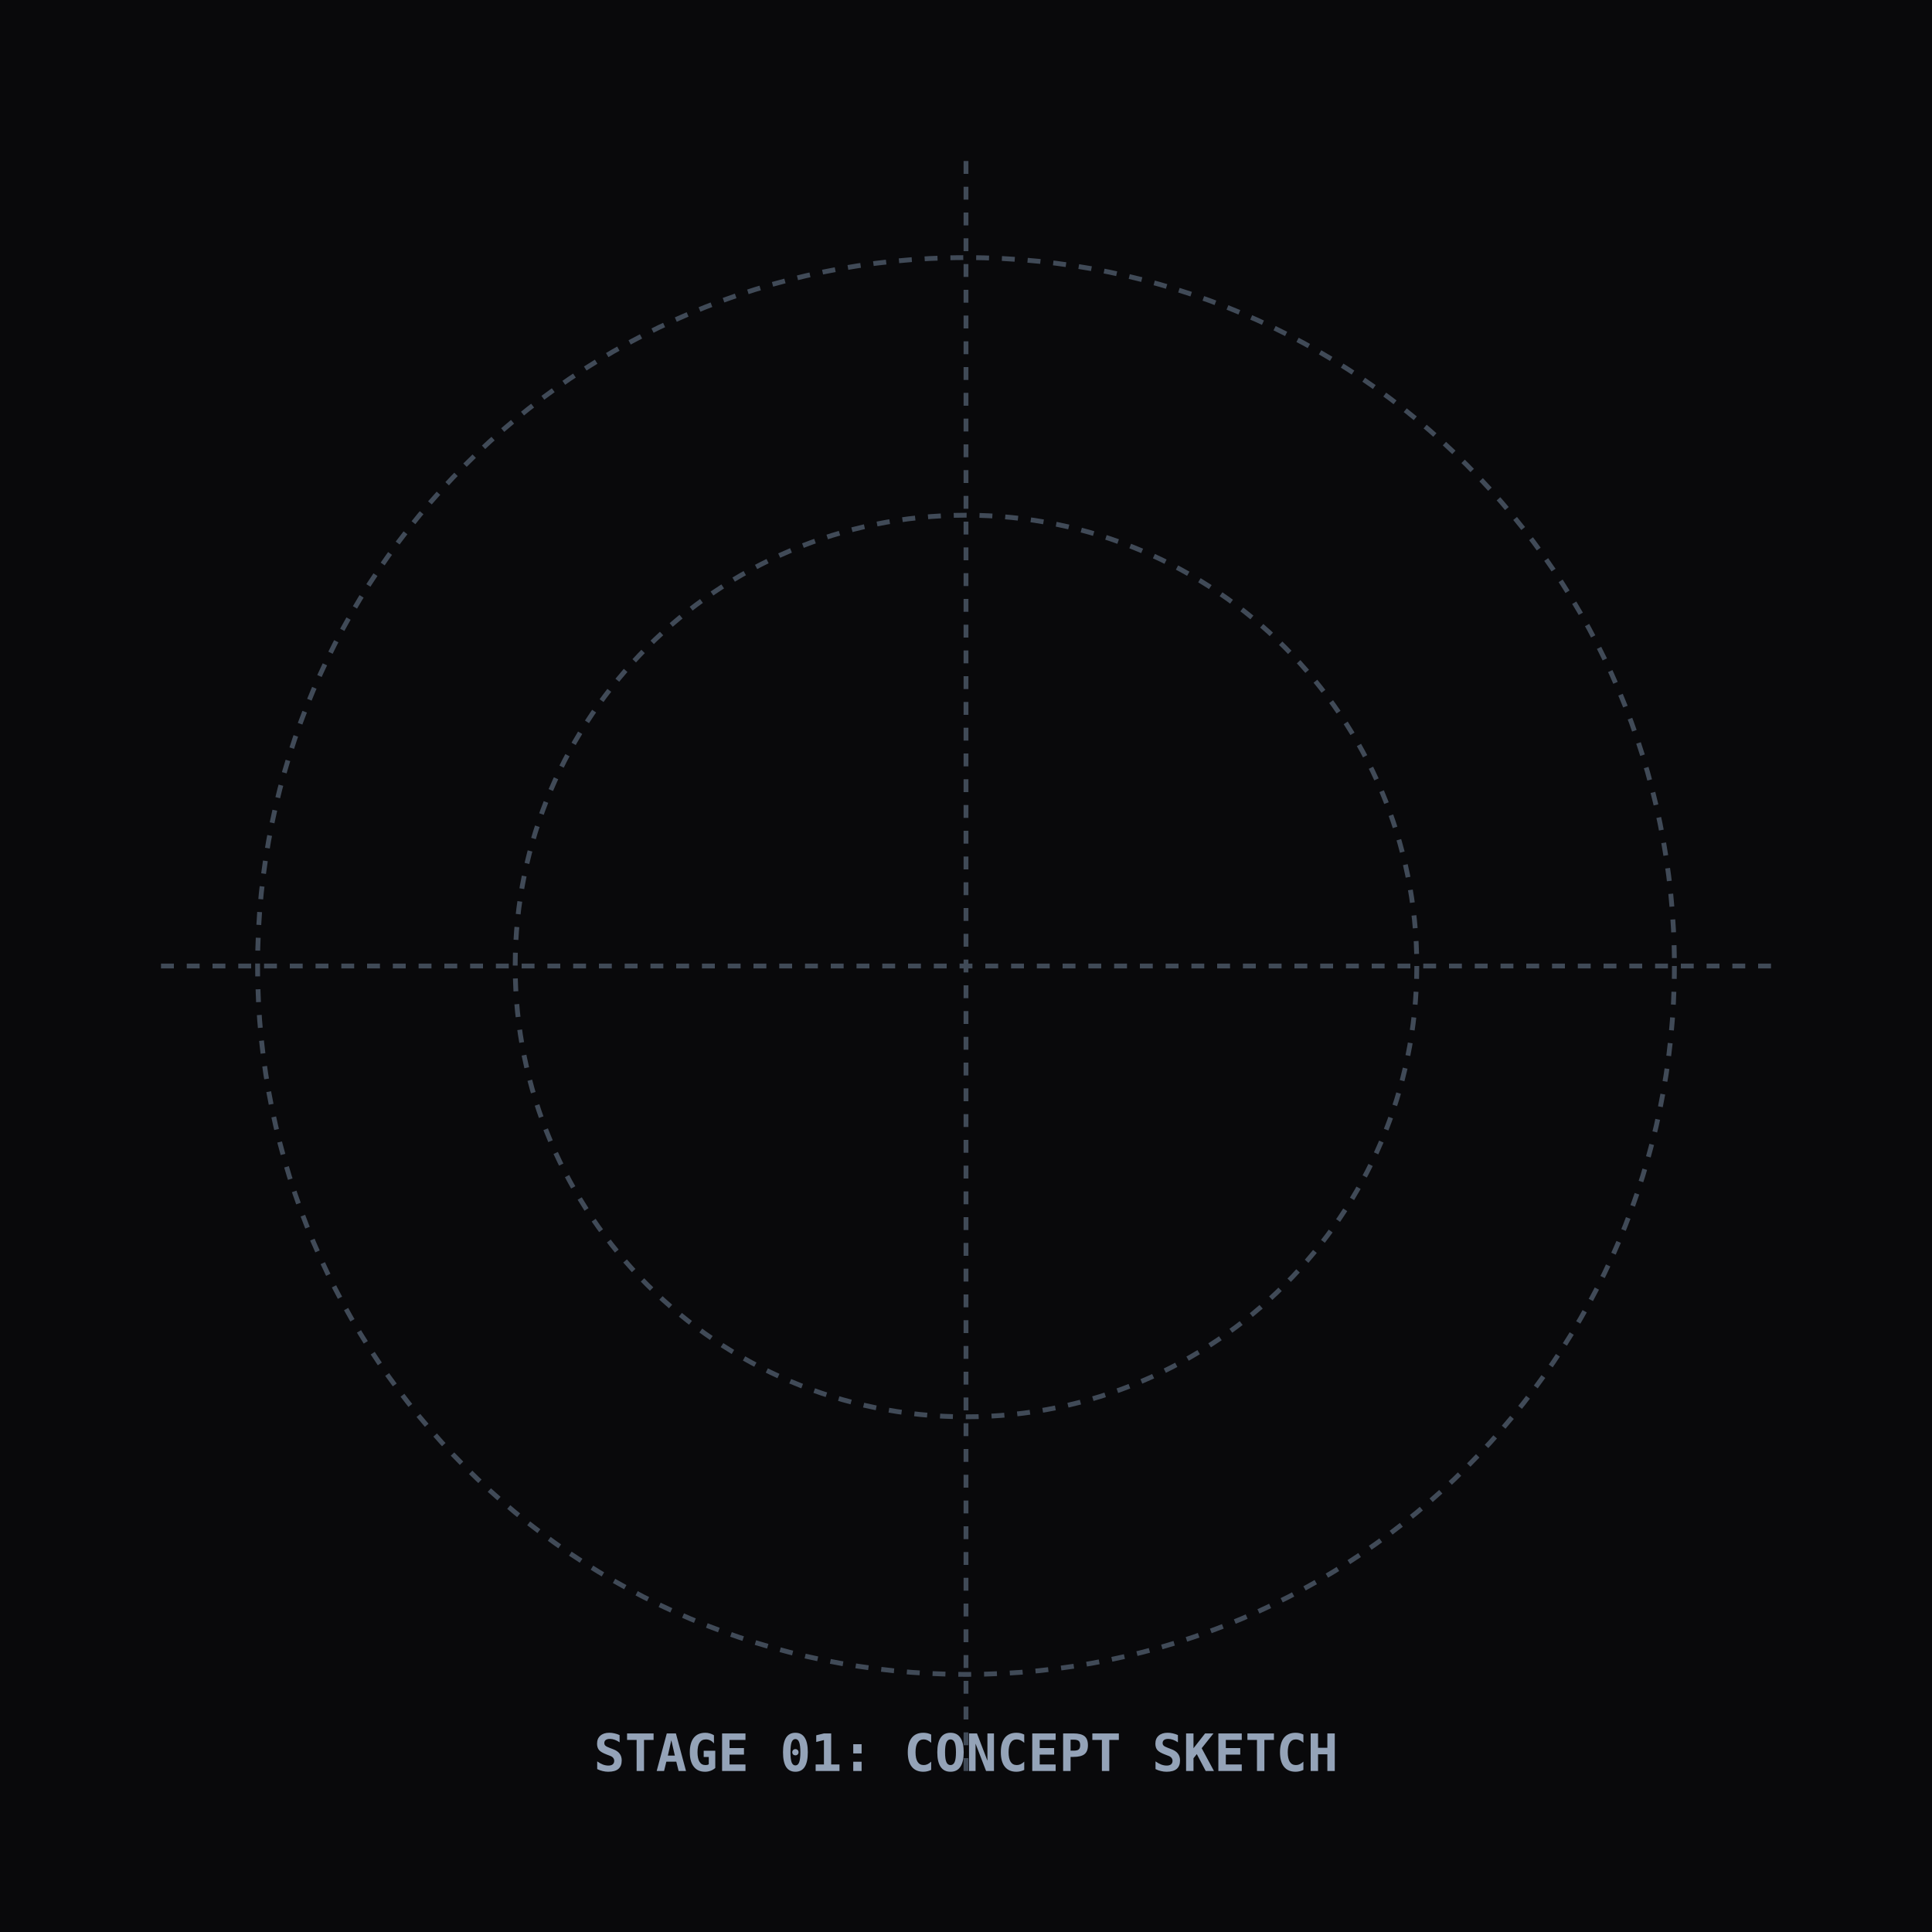
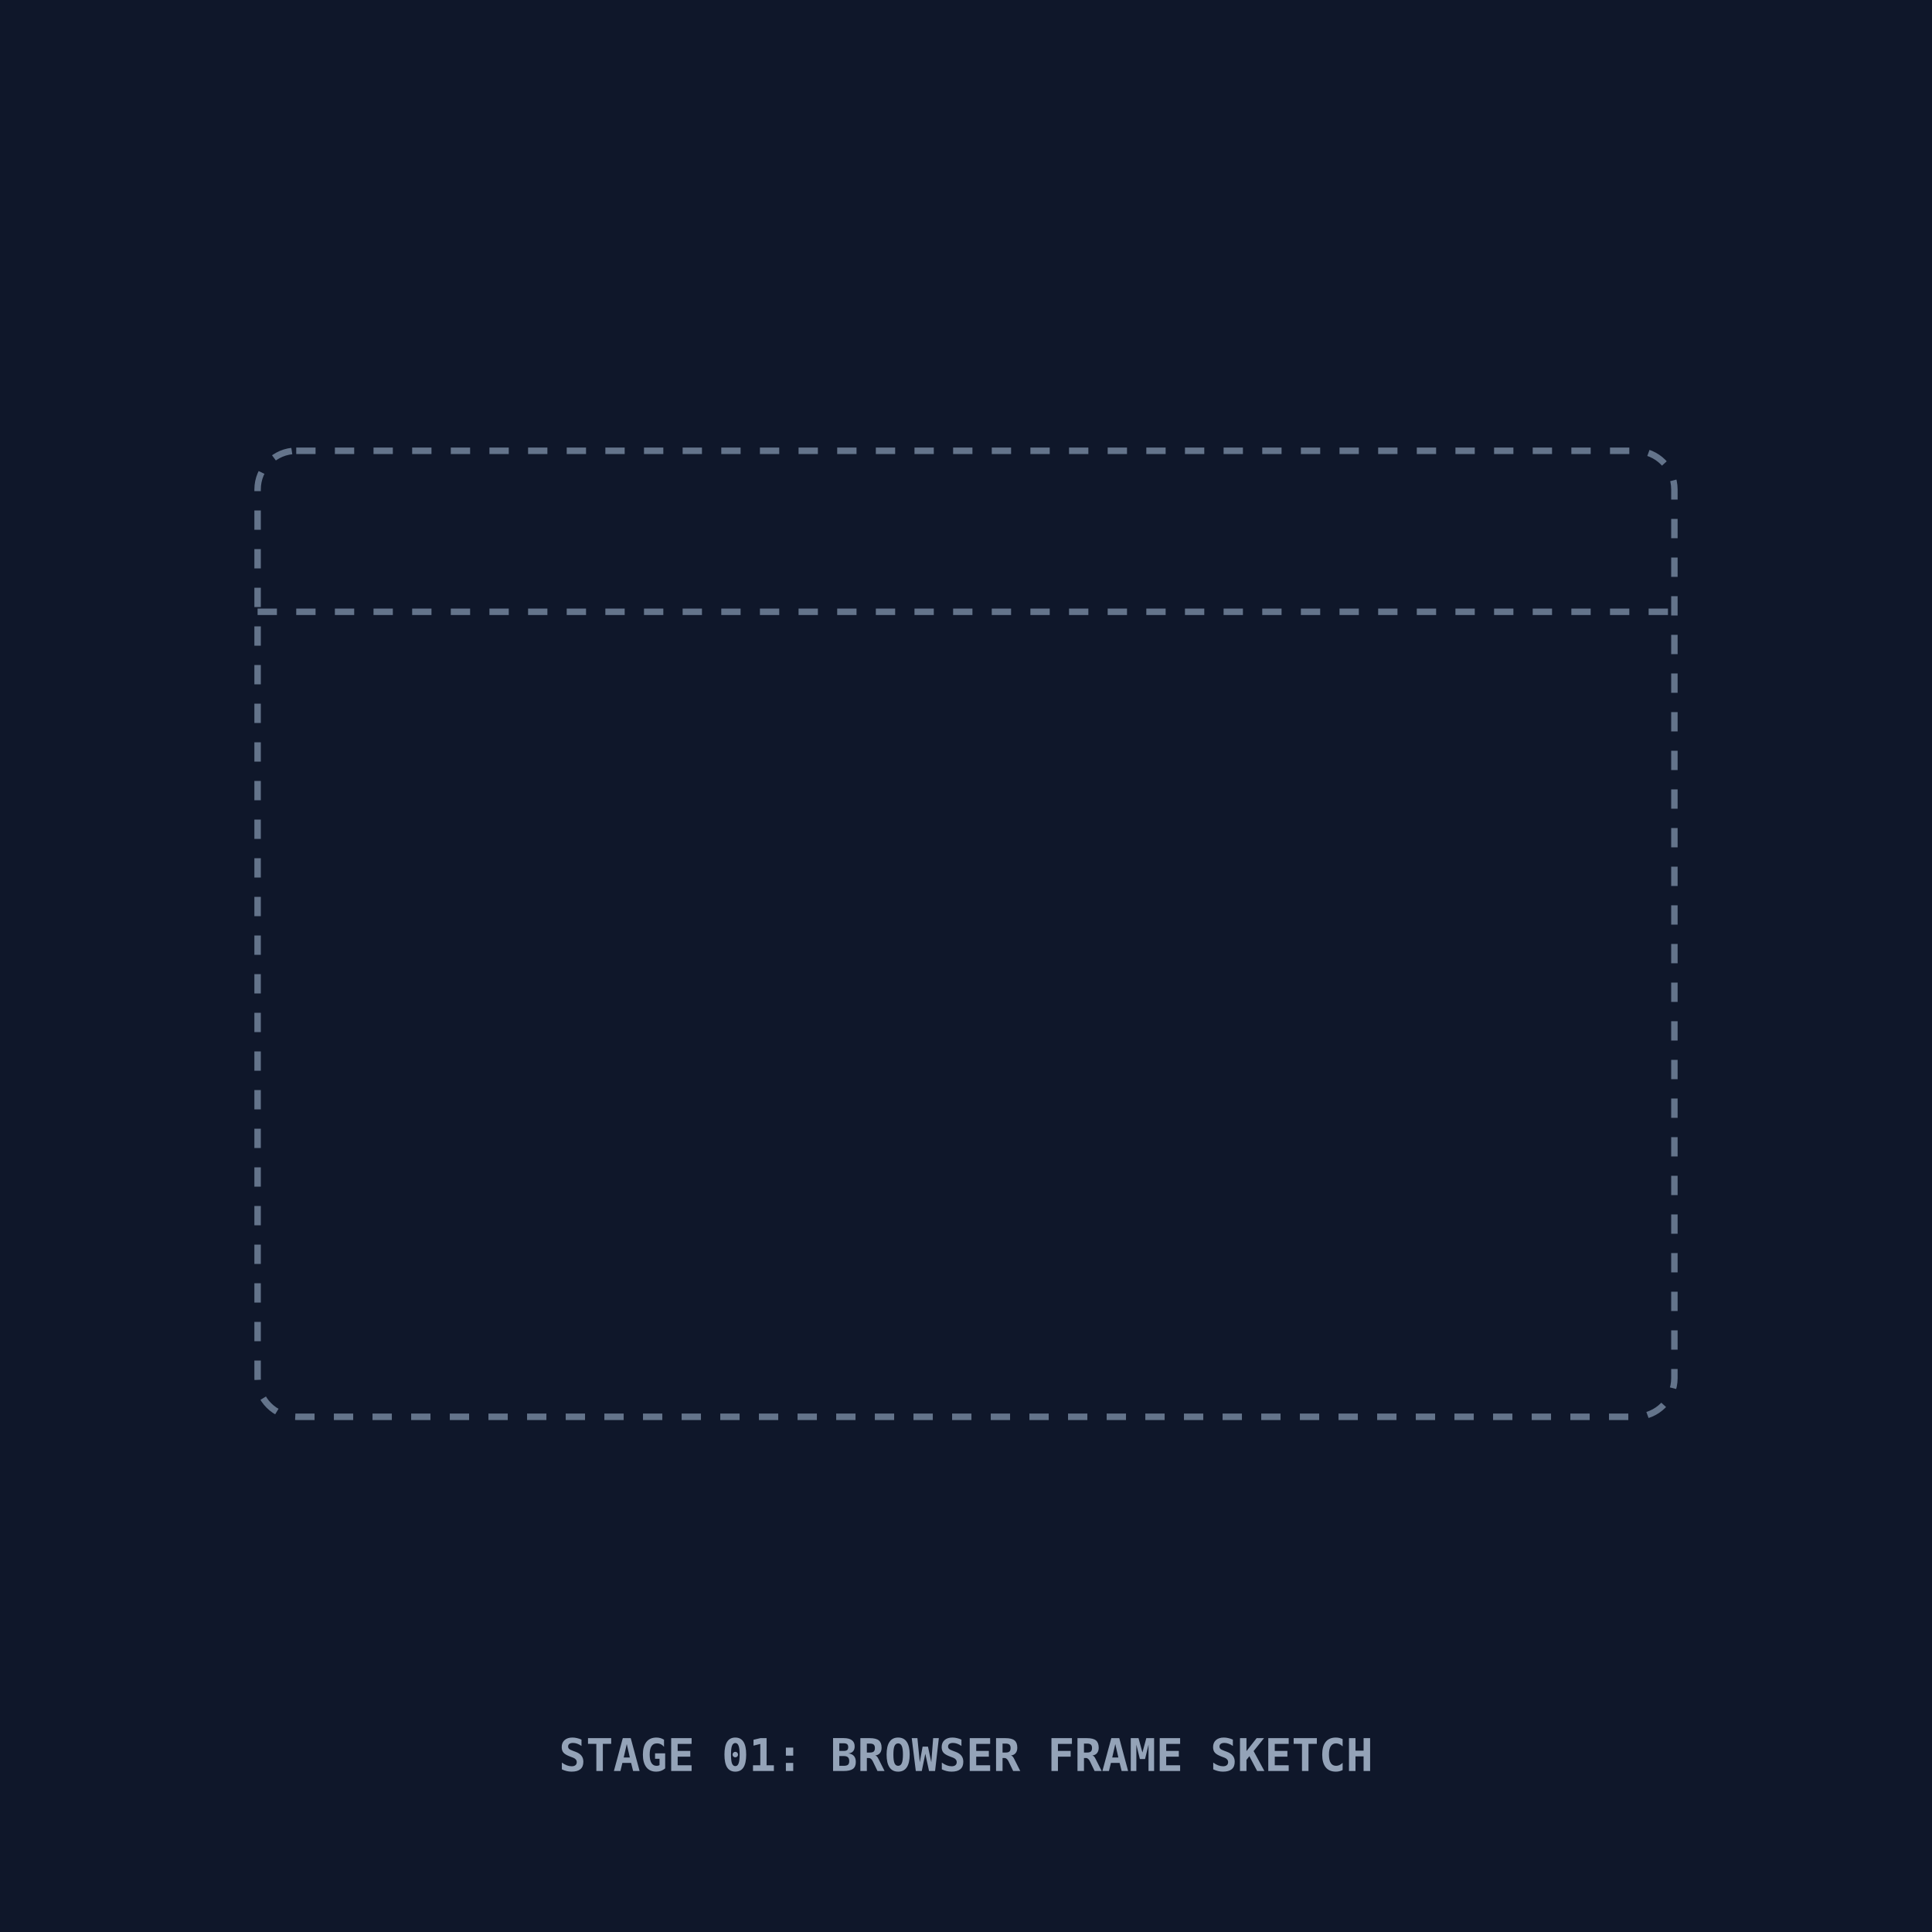
<svg xmlns="http://www.w3.org/2000/svg" viewBox="0 0 600 600" width="600" height="600">
-   <rect width="600" height="600" fill="#09090b" />
-   <g transform="translate(300, 300)" stroke="#64748B" stroke-width="1.5" fill="none" stroke-dasharray="4,4" opacity="0.6">
-     <circle cx="0" cy="0" r="220" />
-     <line x1="-250" y1="0" x2="250" y2="0" />
-     <line x1="0" y1="-250" x2="0" y2="250" />
-     <circle cx="0" cy="0" r="140" />
+   <rect width="600" height="600" fill="#0f172a" />
+   <g stroke="#64748B" stroke-width="2" stroke-dasharray="6,6" fill="none">
+     <rect x="80" y="140" width="440" height="300" rx="12" />
+     <line x1="80" y1="190" x2="520" y2="190" />
  </g>
-   <text x="300" y="550" fill="#94A3B8" font-family="monospace" font-size="16" font-weight="bold" text-anchor="middle">STAGE 01: CONCEPT SKETCH</text>
+   <text x="300" y="550" fill="#94A3B8" font-family="monospace" font-size="14" font-weight="bold" text-anchor="middle">STAGE 01: BROWSER FRAME SKETCH</text>
</svg>
